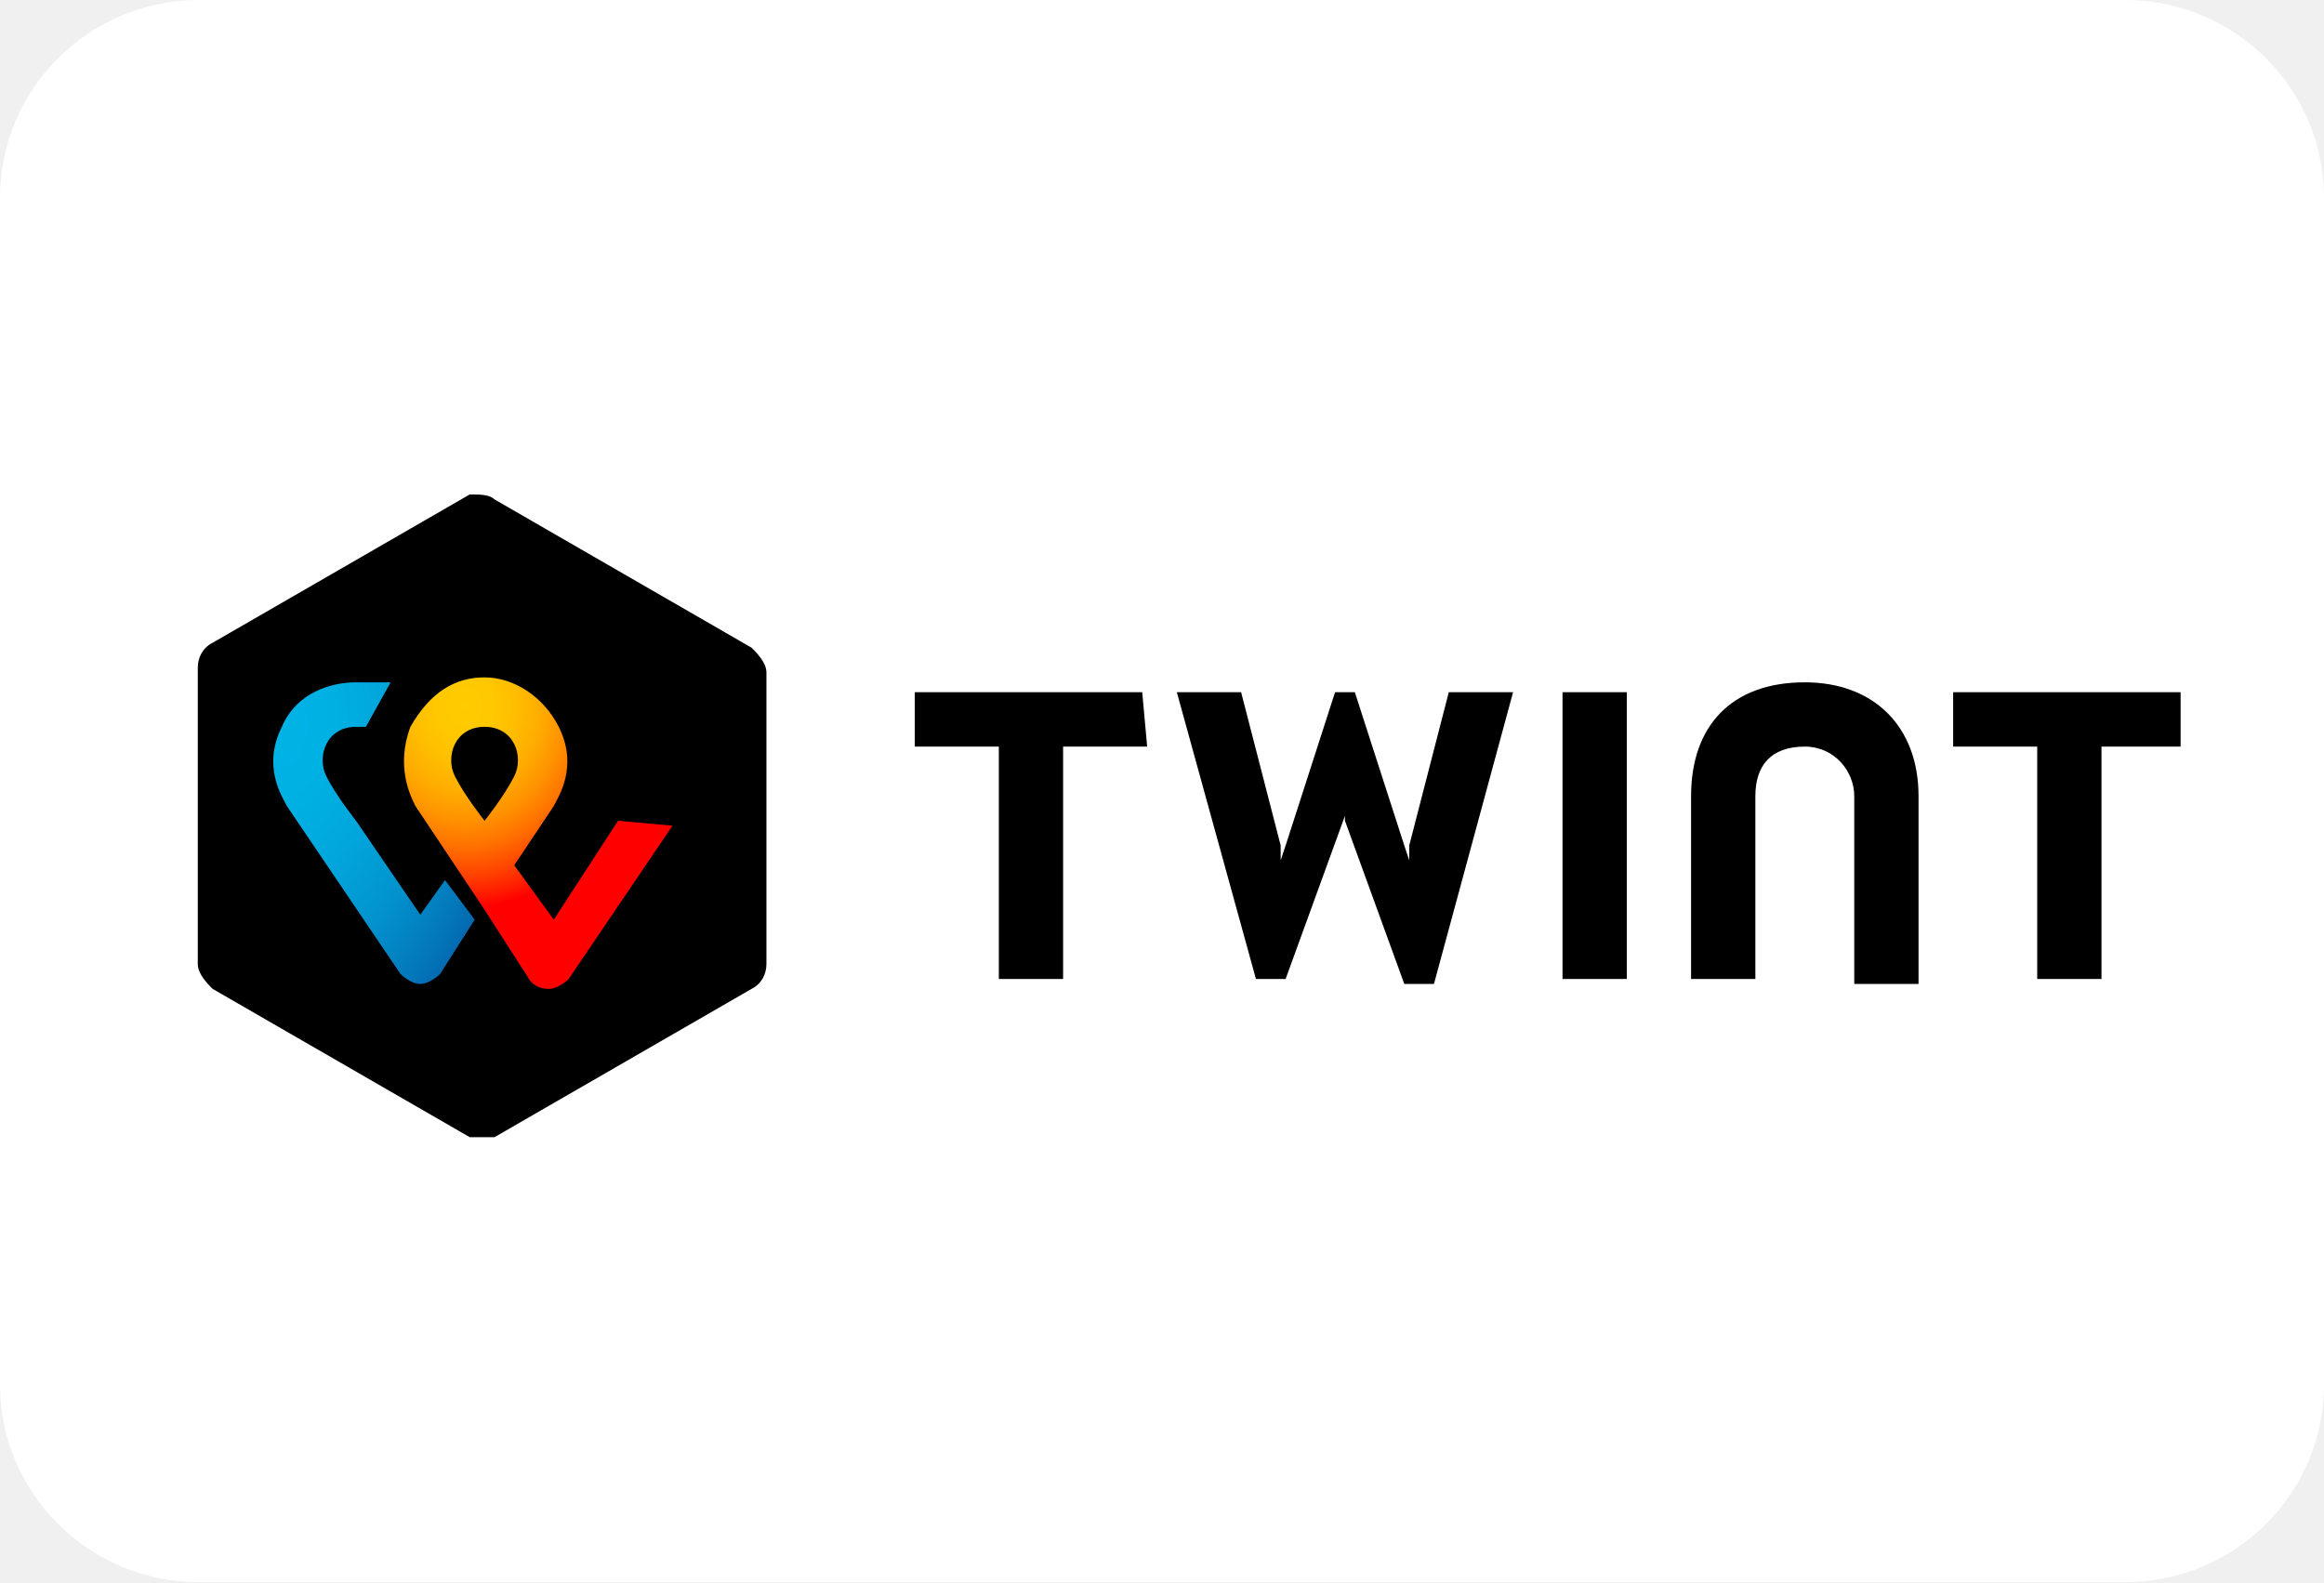
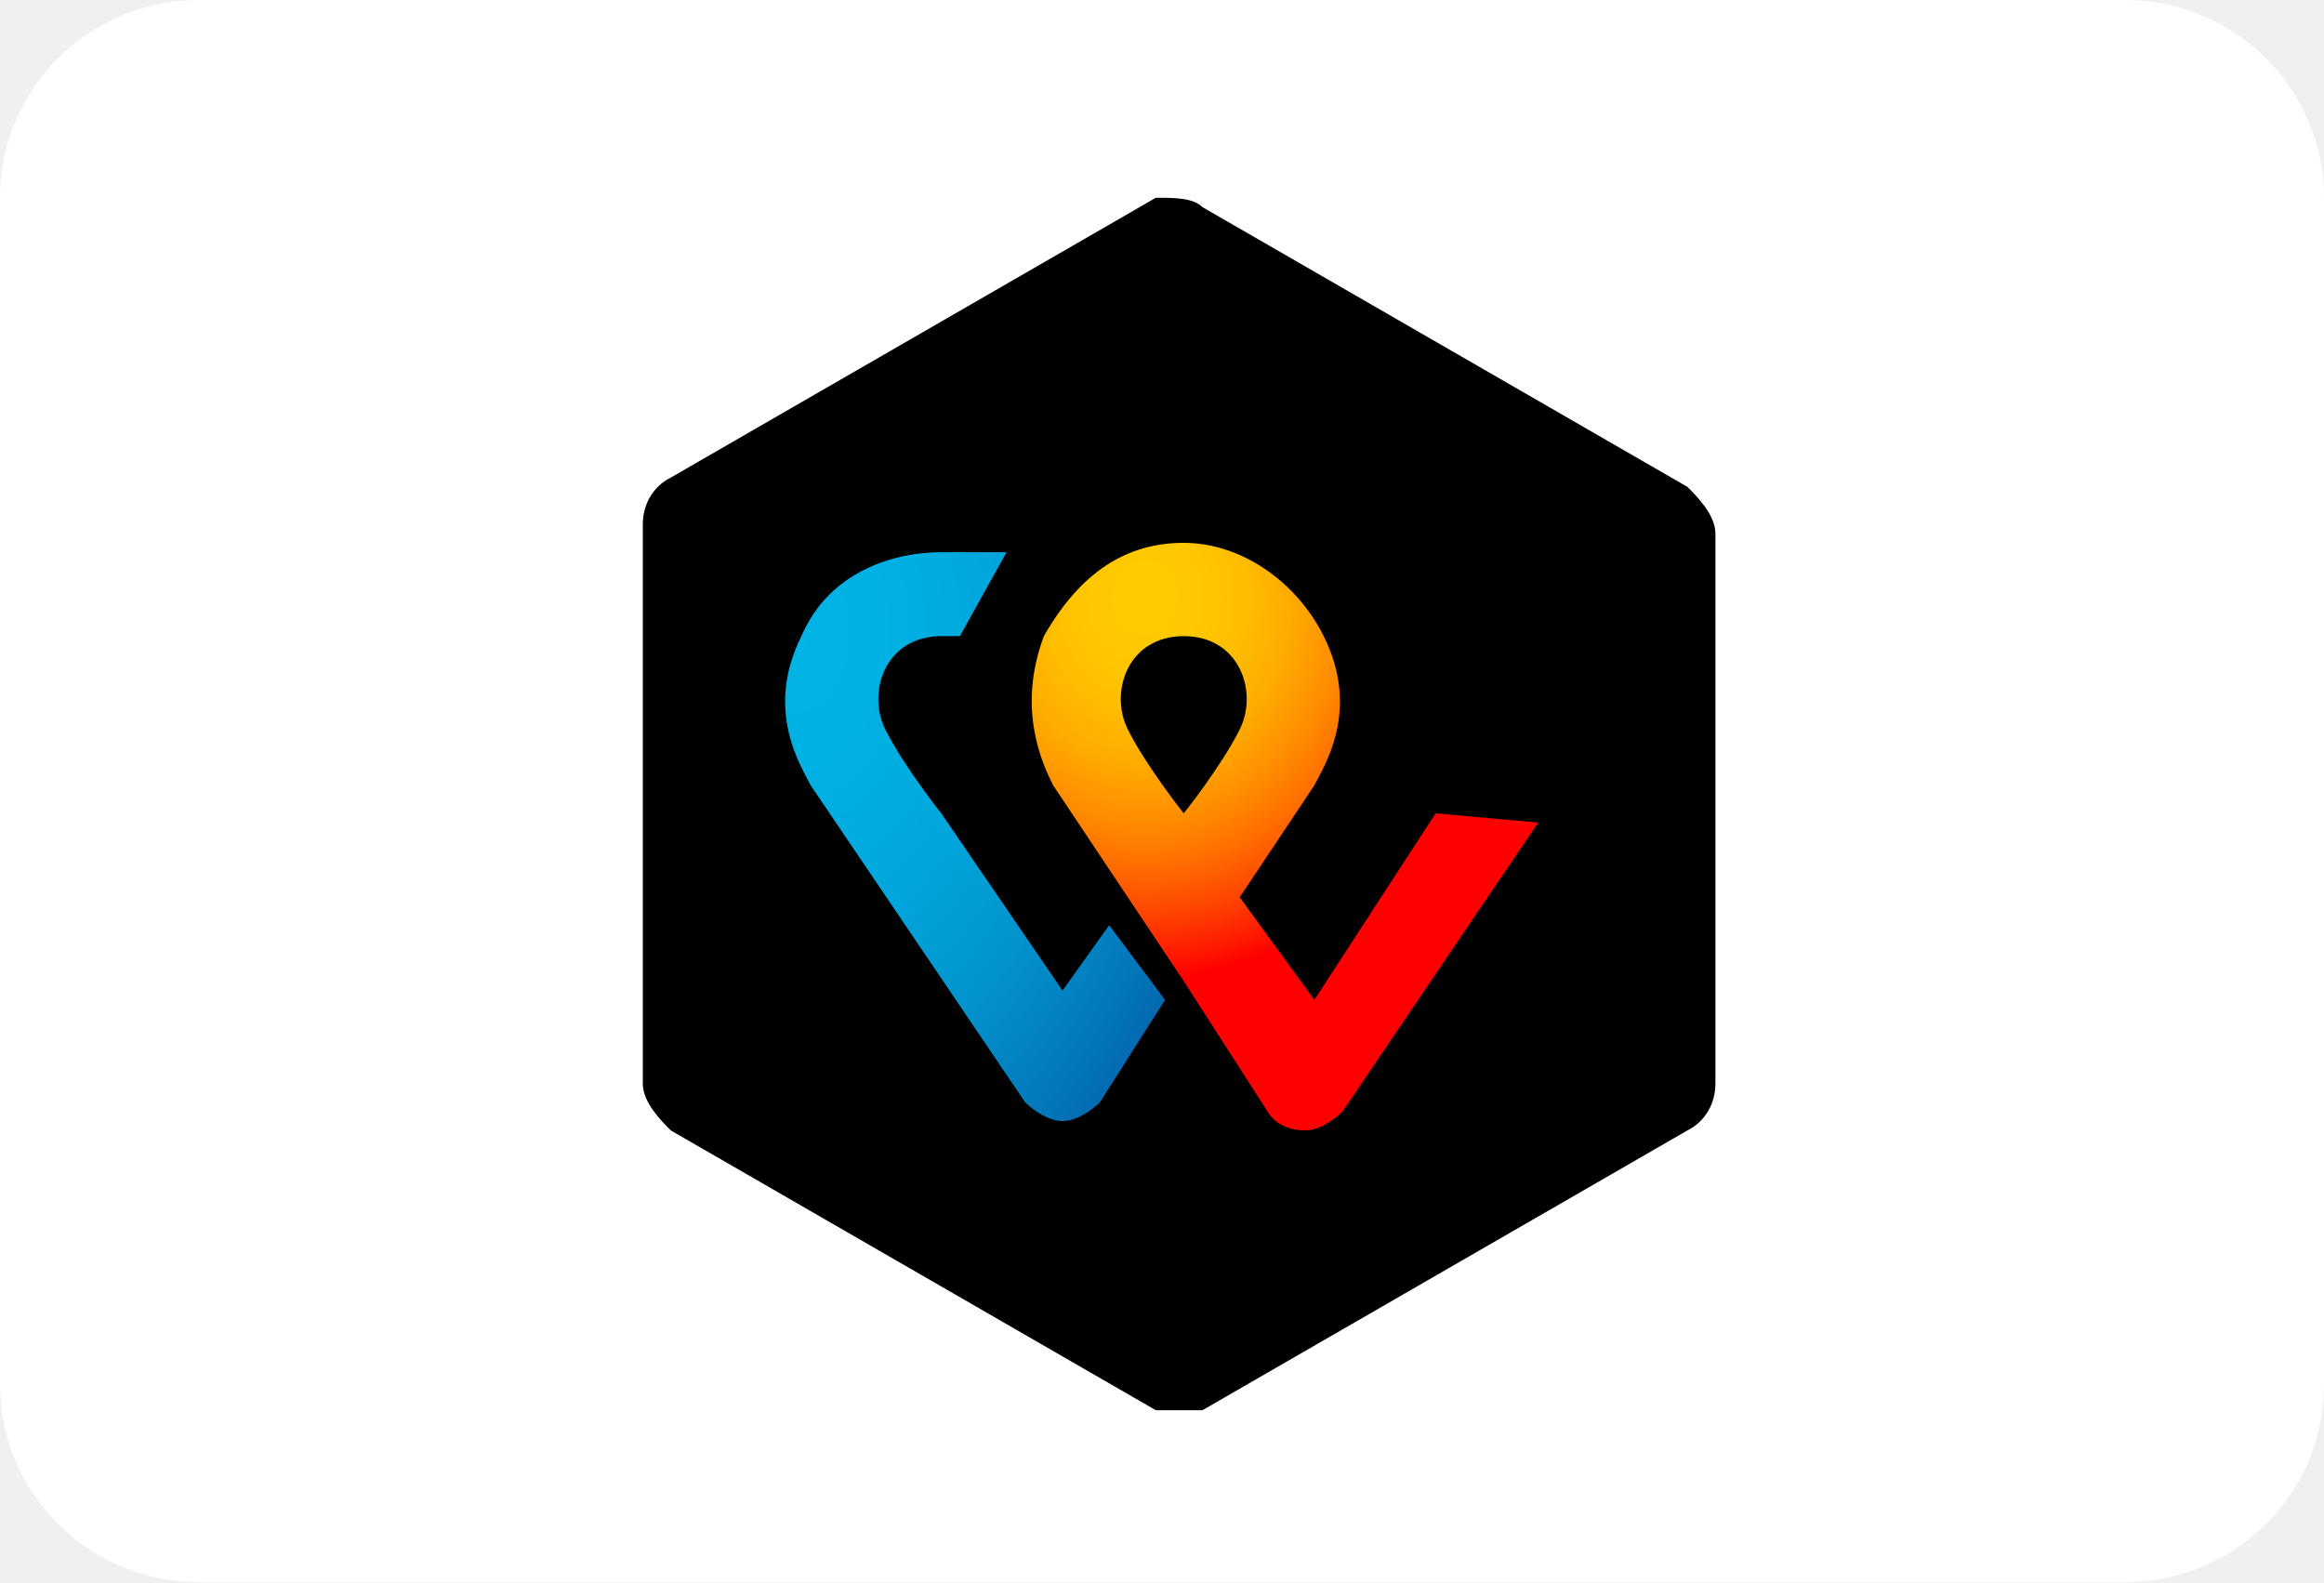
<svg xmlns="http://www.w3.org/2000/svg" width="47" height="32" viewBox="0 0 47 32" fill="none">
  <path d="M0 4C0 1.791 1.803 0 4.029 0H42.971C45.197 0 47 1.791 47 4V28C47 30.209 45.197 32 42.971 32H4.029C1.803 32 0 30.209 0 28V4Z" fill="white" />
-   <path d="M15.5 19.5C15.5 19.7 15.4 19.9 15.2 20L10 23C9.9 23 9.7 23 9.5 23L4.3 20C4.2 19.9 4 19.7 4 19.5V13.5C4 13.3 4.1 13.1 4.3 13L9.5 10C9.7 10 9.9 10 10 10.1L15.2 13.1C15.3 13.2 15.5 13.4 15.5 13.6V19.5ZM44.1 14H39.5V15.1H41.2V19.8H42.5V15.1H44.1V14ZM23.1 14H18.5V15.1H20.2V19.8H21.5V15.1H23.2L23.1 14ZM36.5 13.8C35 13.8 34.2 14.7 34.2 16.1V19.8H35.5V16.1C35.5 15.5 35.8 15.1 36.5 15.1C37.1 15.1 37.5 15.6 37.5 16.1V19.9H38.8V16.1C38.8 14.7 37.9 13.8 36.5 13.8ZM31.6 14V19.8H32.9V14H31.6ZM27.2 16.3V16.6L28.4 19.9H29L30.6 14H29.3L28.5 17.1V17.4L28.4 17.1L27.4 14H27L26 17.1L25.9 17.4V17.1L25.1 14H23.8L25.4 19.8H26L27.2 16.5V16.3Z" fill="black" />
-   <path d="M12.5 16.6L11.2 18.6L10.4 17.5L11.2 16.3C11.3 16.1 11.7 15.5 11.3 14.7C11 14.1 10.4 13.7 9.8 13.7C9.2 13.7 8.7 14 8.3 14.7C8 15.5 8.3 16.1 8.4 16.3C8.4 16.3 8.8 16.9 9.2 17.5L9.8 18.4L10.7 19.8C10.7 19.8 10.8 20 11.1 20C11.3 20 11.5 19.8 11.5 19.8L13.6 16.7L12.5 16.6ZM9.8 16.6C9.8 16.6 9.4 16.1 9.2 15.7C9 15.3 9.2 14.7 9.8 14.7C10.4 14.7 10.6 15.3 10.4 15.7C10.2 16.1 9.8 16.6 9.8 16.6Z" fill="url(#paint0_radial_22_354)" />
-   <path d="M8.5 18.5L7.2 16.6C7.2 16.6 6.8 16.1 6.6 15.7C6.4 15.3 6.6 14.7 7.2 14.7C7.3 14.7 7.3 14.7 7.4 14.7L7.9 13.8C7.7 13.8 7.4 13.8 7.2 13.8C6.7 13.8 6 14 5.7 14.7C5.3 15.5 5.7 16.1 5.8 16.3L8.1 19.7C8.1 19.7 8.3 19.9 8.5 19.9C8.7 19.9 8.9 19.7 8.9 19.7L9.6 18.6L9 17.8L8.5 18.5Z" fill="url(#paint1_radial_22_354)" />
+   <path d="M34.692 21.92C34.692 22.297 34.504 22.674 34.126 22.863L24.318 28.522C24.129 28.522 23.752 28.522 23.375 28.522L13.566 22.863C13.377 22.674 13 22.297 13 21.92V10.602C13 10.225 13.189 9.847 13.566 9.659L23.375 4C23.752 4 24.129 4 24.318 4.189L34.126 9.847C34.315 10.036 34.692 10.413 34.692 10.791V21.92Z" fill="black" />
+   <path d="M29.033 16.45L26.581 20.222L25.072 18.147L26.581 15.884C26.77 15.506 27.524 14.375 26.77 12.866C26.204 11.734 25.072 10.979 23.94 10.979C22.808 10.979 21.865 11.545 21.111 12.866C20.545 14.375 21.111 15.506 21.299 15.884C21.299 15.884 22.054 17.015 22.808 18.147L23.94 19.845L25.638 22.486C25.638 22.486 25.827 22.863 26.392 22.863C26.77 22.863 27.147 22.486 27.147 22.486L31.108 16.638L29.033 16.45ZM23.94 16.45C23.94 16.45 23.186 15.506 22.808 14.752C22.431 13.997 22.808 12.866 23.94 12.866C25.072 12.866 25.449 13.997 25.072 14.752C24.695 15.506 23.94 16.45 23.94 16.45Z" fill="url(#paint0_radial_26_23)" />
+   <path d="M21.488 20.034L19.036 16.45C19.036 16.45 18.282 15.506 17.904 14.752C17.527 13.997 17.904 12.866 19.036 12.866C19.225 12.866 19.225 12.866 19.413 12.866L20.357 11.168C19.979 11.168 19.413 11.168 19.036 11.168C18.093 11.168 16.773 11.545 16.207 12.866C15.452 14.375 16.207 15.506 16.395 15.884L20.734 22.297C20.734 22.297 21.111 22.674 21.488 22.674C21.866 22.674 22.243 22.297 22.243 22.297L23.563 20.222L22.431 18.713L21.488 20.034Z" fill="url(#paint1_radial_26_23)" />
  <defs>
-     <radialGradient id="paint0_radial_22_354" cx="0" cy="0" r="1" gradientUnits="userSpaceOnUse" gradientTransform="translate(9.38613 14.2939) scale(6.20648 7.00585)">
+     <radialGradient id="paint0_radial_26_23" cx="0" cy="0" r="1" gradientUnits="userSpaceOnUse" gradientTransform="translate(23.1597 12.0995) scale(11.7072 13.2151)">
      <stop stop-color="#FFCC00" />
      <stop offset="0.092" stop-color="#FFC800" />
      <stop offset="0.174" stop-color="#FFBD00" />
      <stop offset="0.253" stop-color="#FFAB00" />
      <stop offset="0.33" stop-color="#FF9100" />
      <stop offset="0.405" stop-color="#FF7000" />
      <stop offset="0.479" stop-color="#FF4700" />
      <stop offset="0.55" stop-color="#FF1800" />
      <stop offset="0.582" stop-color="#FF0000" />
      <stop offset="1" stop-color="#FF0000" />
    </radialGradient>
-     <radialGradient id="paint1_radial_22_354" cx="0" cy="0" r="1" gradientUnits="userSpaceOnUse" gradientTransform="translate(5.64546 14.652) scale(5.69066 8.61615)">
+     <radialGradient id="paint1_radial_26_23" cx="0" cy="0" r="1" gradientUnits="userSpaceOnUse" gradientTransform="translate(16.1037 12.7751) scale(10.7342 16.2525)">
      <stop stop-color="#00B4E6" />
      <stop offset="0.201" stop-color="#00B0E3" />
      <stop offset="0.39" stop-color="#01A5DB" />
      <stop offset="0.574" stop-color="#0292CD" />
      <stop offset="0.755" stop-color="#0377BA" />
      <stop offset="0.932" stop-color="#0455A1" />
      <stop offset="1" stop-color="#054696" />
    </radialGradient>
  </defs>
</svg>
